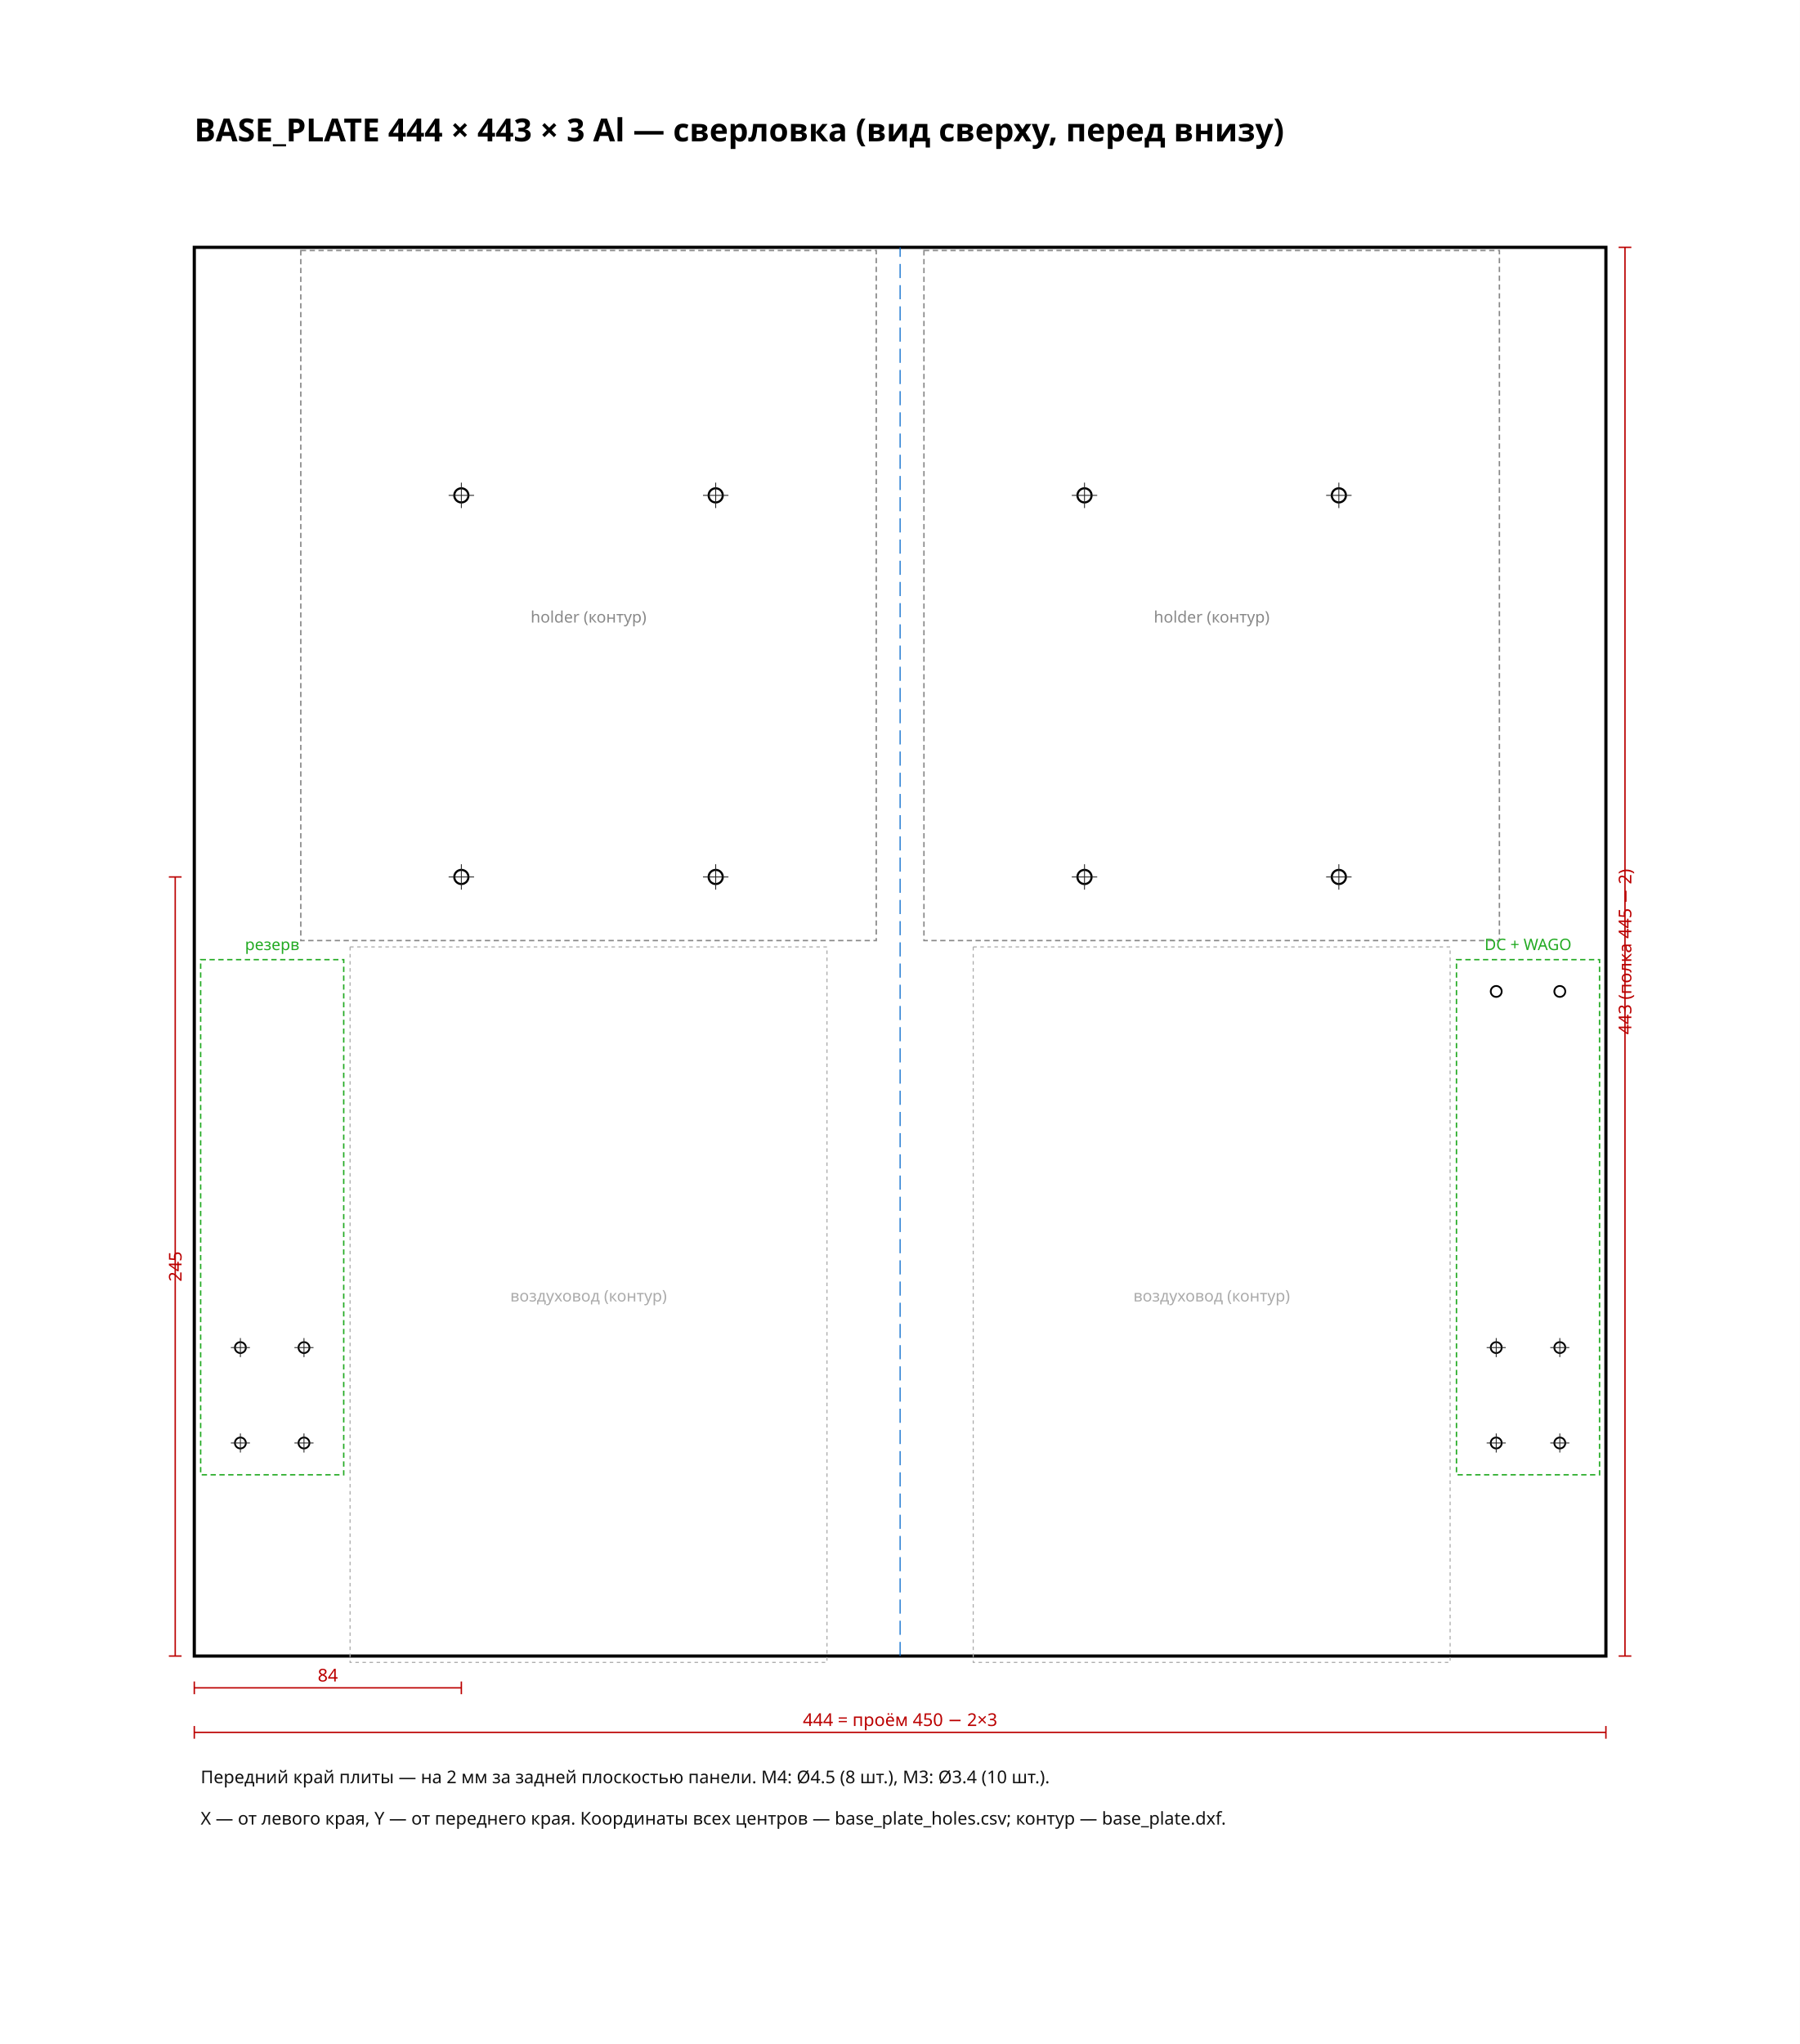
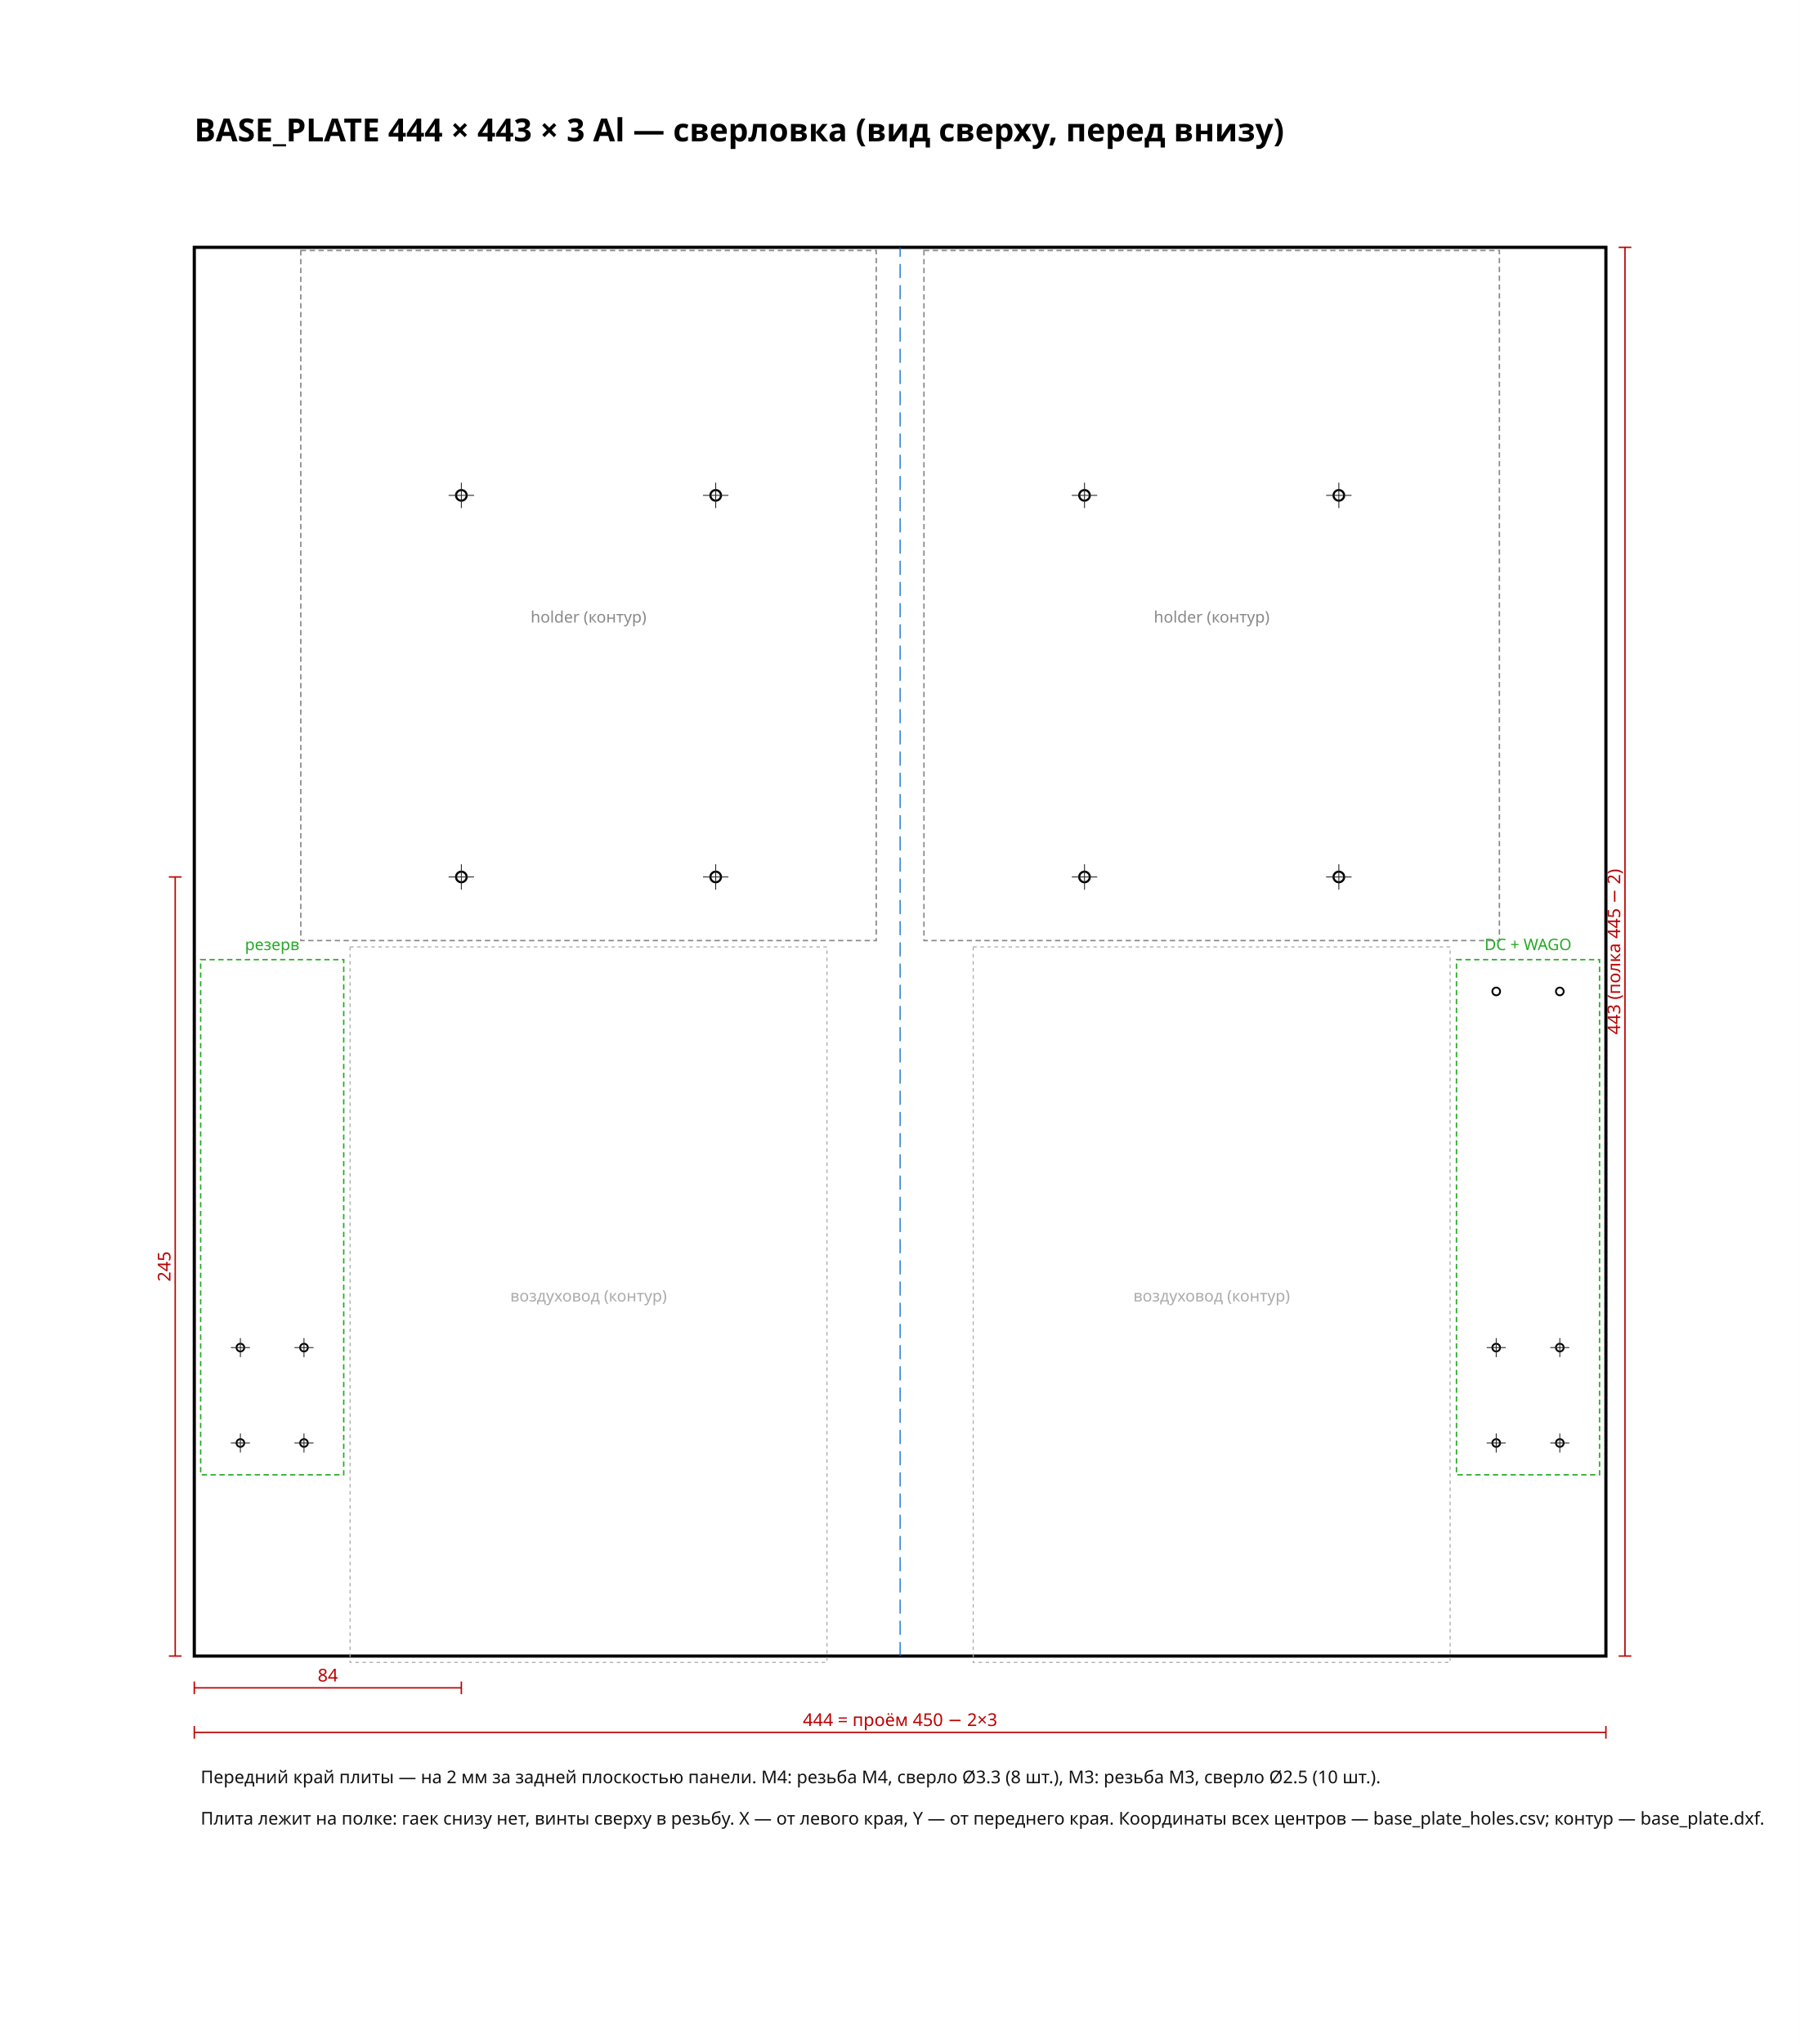
<svg xmlns="http://www.w3.org/2000/svg" width="1019" height="1157" viewBox="0 0 1019 1157">
  <rect width="100%" height="100%" fill="#fff" />
  <text x="110" y="80" font-size="18" font-family="sans-serif" font-weight="bold">BASE_PLATE 444 × 443 × 3 Al — сверловка (вид сверху, перед внизу)</text>
  <rect x="110.0" y="140.0" width="799.2" height="797.4" stroke="#000" fill="none" stroke-width="1.8" />
  <line x1="509.6" y1="937.4" x2="509.6" y2="140.0" stroke="#06c" stroke-width="0.6" stroke-dasharray="8,4" />
  <rect x="170.3" y="141.8" width="325.8" height="390.6" stroke="#888" fill="none" stroke-width="0.8" stroke-dasharray="3,2" />
  <rect x="198.2" y="536.0" width="270.0" height="405.0" stroke="#aaa" fill="none" stroke-width="0.6" stroke-dasharray="2,2" />
  <text x="333.2" y="352.4" font-size="9" font-family="sans-serif" text-anchor="middle" fill="#888">holder (контур)</text>
  <text x="333.2" y="736.7" font-size="9" font-family="sans-serif" text-anchor="middle" fill="#aaa">воздуховод (контур)</text>
  <rect x="523.1" y="141.8" width="325.8" height="390.6" stroke="#888" fill="none" stroke-width="0.8" stroke-dasharray="3,2" />
  <rect x="551.0" y="536.0" width="270.0" height="405.0" stroke="#aaa" fill="none" stroke-width="0.6" stroke-dasharray="2,2" />
  <text x="686.0" y="352.4" font-size="9" font-family="sans-serif" text-anchor="middle" fill="#888">holder (контур)</text>
  <text x="686.0" y="736.7" font-size="9" font-family="sans-serif" text-anchor="middle" fill="#aaa">воздуховод (контур)</text>
-   <circle cx="261.2" cy="496.4" r="4.0" stroke="#000" fill="none" stroke-width="1.2" />
+   <circle cx="261.2" cy="496.4" r="3.0" stroke="#000" fill="none" stroke-width="1.2" />
  <line x1="254.0" y1="496.4" x2="268.4" y2="496.4" stroke="#222" stroke-width="0.5" />
  <line x1="261.2" y1="503.6" x2="261.2" y2="489.2" stroke="#222" stroke-width="0.5" />
-   <circle cx="261.2" cy="280.4" r="4.0" stroke="#000" fill="none" stroke-width="1.2" />
+   <circle cx="261.2" cy="280.4" r="3.0" stroke="#000" fill="none" stroke-width="1.2" />
  <line x1="254.0" y1="280.4" x2="268.4" y2="280.4" stroke="#222" stroke-width="0.5" />
  <line x1="261.2" y1="287.6" x2="261.2" y2="273.2" stroke="#222" stroke-width="0.5" />
-   <circle cx="405.2" cy="496.4" r="4.0" stroke="#000" fill="none" stroke-width="1.2" />
+   <circle cx="405.2" cy="496.4" r="3.0" stroke="#000" fill="none" stroke-width="1.2" />
  <line x1="398.0" y1="496.4" x2="412.4" y2="496.4" stroke="#222" stroke-width="0.5" />
  <line x1="405.2" y1="503.6" x2="405.2" y2="489.2" stroke="#222" stroke-width="0.5" />
-   <circle cx="405.2" cy="280.4" r="4.0" stroke="#000" fill="none" stroke-width="1.2" />
+   <circle cx="405.2" cy="280.4" r="3.0" stroke="#000" fill="none" stroke-width="1.2" />
  <line x1="398.0" y1="280.4" x2="412.4" y2="280.4" stroke="#222" stroke-width="0.5" />
  <line x1="405.2" y1="287.6" x2="405.2" y2="273.2" stroke="#222" stroke-width="0.5" />
-   <circle cx="614.0" cy="496.4" r="4.0" stroke="#000" fill="none" stroke-width="1.2" />
+   <circle cx="614.0" cy="496.4" r="3.0" stroke="#000" fill="none" stroke-width="1.2" />
  <line x1="606.8" y1="496.4" x2="621.2" y2="496.4" stroke="#222" stroke-width="0.5" />
  <line x1="614.0" y1="503.6" x2="614.0" y2="489.2" stroke="#222" stroke-width="0.5" />
-   <circle cx="614.0" cy="280.4" r="4.0" stroke="#000" fill="none" stroke-width="1.2" />
+   <circle cx="614.0" cy="280.4" r="3.0" stroke="#000" fill="none" stroke-width="1.2" />
  <line x1="606.8" y1="280.4" x2="621.2" y2="280.4" stroke="#222" stroke-width="0.5" />
  <line x1="614.0" y1="287.6" x2="614.0" y2="273.2" stroke="#222" stroke-width="0.5" />
-   <circle cx="758.0" cy="496.4" r="4.0" stroke="#000" fill="none" stroke-width="1.2" />
+   <circle cx="758.0" cy="496.4" r="3.0" stroke="#000" fill="none" stroke-width="1.2" />
  <line x1="750.8" y1="496.4" x2="765.2" y2="496.4" stroke="#222" stroke-width="0.5" />
  <line x1="758.0" y1="503.6" x2="758.0" y2="489.2" stroke="#222" stroke-width="0.5" />
-   <circle cx="758.0" cy="280.4" r="4.0" stroke="#000" fill="none" stroke-width="1.2" />
+   <circle cx="758.0" cy="280.4" r="3.0" stroke="#000" fill="none" stroke-width="1.2" />
  <line x1="750.8" y1="280.4" x2="765.2" y2="280.4" stroke="#222" stroke-width="0.5" />
  <line x1="758.0" y1="287.6" x2="758.0" y2="273.2" stroke="#222" stroke-width="0.5" />
-   <circle cx="172.1" cy="816.8" r="3.1" stroke="#000" fill="none" stroke-width="1.0" />
+   <circle cx="172.1" cy="816.8" r="2.2" stroke="#000" fill="none" stroke-width="1.0" />
  <line x1="166.7" y1="816.8" x2="177.5" y2="816.8" stroke="#222" stroke-width="0.5" />
  <line x1="172.1" y1="822.2" x2="172.1" y2="811.4" stroke="#222" stroke-width="0.5" />
-   <circle cx="172.1" cy="762.8" r="3.1" stroke="#000" fill="none" stroke-width="1.0" />
+   <circle cx="172.1" cy="762.8" r="2.2" stroke="#000" fill="none" stroke-width="1.0" />
  <line x1="166.7" y1="762.8" x2="177.5" y2="762.8" stroke="#222" stroke-width="0.5" />
  <line x1="172.1" y1="768.2" x2="172.1" y2="757.4" stroke="#222" stroke-width="0.5" />
-   <circle cx="136.1" cy="816.8" r="3.1" stroke="#000" fill="none" stroke-width="1.0" />
+   <circle cx="136.1" cy="816.8" r="2.2" stroke="#000" fill="none" stroke-width="1.0" />
  <line x1="130.7" y1="816.8" x2="141.5" y2="816.8" stroke="#222" stroke-width="0.5" />
  <line x1="136.1" y1="822.2" x2="136.1" y2="811.4" stroke="#222" stroke-width="0.5" />
-   <circle cx="136.1" cy="762.8" r="3.1" stroke="#000" fill="none" stroke-width="1.0" />
+   <circle cx="136.1" cy="762.8" r="2.2" stroke="#000" fill="none" stroke-width="1.0" />
  <line x1="130.7" y1="762.8" x2="141.5" y2="762.8" stroke="#222" stroke-width="0.5" />
  <line x1="136.1" y1="768.2" x2="136.1" y2="757.4" stroke="#222" stroke-width="0.5" />
-   <circle cx="847.1" cy="816.8" r="3.1" stroke="#000" fill="none" stroke-width="1.0" />
+   <circle cx="847.1" cy="816.8" r="2.2" stroke="#000" fill="none" stroke-width="1.0" />
  <line x1="841.7" y1="816.8" x2="852.5" y2="816.8" stroke="#222" stroke-width="0.5" />
  <line x1="847.1" y1="822.2" x2="847.1" y2="811.4" stroke="#222" stroke-width="0.5" />
-   <circle cx="847.1" cy="762.8" r="3.1" stroke="#000" fill="none" stroke-width="1.0" />
+   <circle cx="847.1" cy="762.8" r="2.2" stroke="#000" fill="none" stroke-width="1.0" />
  <line x1="841.7" y1="762.8" x2="852.5" y2="762.8" stroke="#222" stroke-width="0.5" />
  <line x1="847.1" y1="768.2" x2="847.1" y2="757.4" stroke="#222" stroke-width="0.5" />
-   <circle cx="883.1" cy="816.8" r="3.1" stroke="#000" fill="none" stroke-width="1.0" />
+   <circle cx="883.1" cy="816.8" r="2.2" stroke="#000" fill="none" stroke-width="1.0" />
  <line x1="877.7" y1="816.8" x2="888.5" y2="816.8" stroke="#222" stroke-width="0.5" />
  <line x1="883.1" y1="822.2" x2="883.1" y2="811.4" stroke="#222" stroke-width="0.5" />
-   <circle cx="883.1" cy="762.8" r="3.1" stroke="#000" fill="none" stroke-width="1.0" />
+   <circle cx="883.1" cy="762.8" r="2.2" stroke="#000" fill="none" stroke-width="1.0" />
  <line x1="877.7" y1="762.8" x2="888.5" y2="762.8" stroke="#222" stroke-width="0.5" />
  <line x1="883.1" y1="768.2" x2="883.1" y2="757.4" stroke="#222" stroke-width="0.5" />
-   <circle cx="847.1" cy="561.2" r="3.1" stroke="#000" fill="none" stroke-width="1.0" />
-   <circle cx="883.1" cy="561.2" r="3.1" stroke="#000" fill="none" stroke-width="1.0" />
+   <circle cx="847.1" cy="561.2" r="2.2" stroke="#000" fill="none" stroke-width="1.0" />
+   <circle cx="883.1" cy="561.2" r="2.2" stroke="#000" fill="none" stroke-width="1.0" />
  <rect x="113.6" y="543.2" width="81.0" height="291.6" stroke="#2a2" fill="none" stroke-width="0.8" stroke-dasharray="3,2" />
  <text x="154.1" y="537.8" font-size="9" font-family="sans-serif" text-anchor="middle" fill="#2a2">резерв</text>
  <rect x="824.6" y="543.2" width="81.0" height="291.6" stroke="#2a2" fill="none" stroke-width="0.8" stroke-dasharray="3,2" />
  <text x="865.1" y="537.8" font-size="9" font-family="sans-serif" text-anchor="middle" fill="#2a2">DC + WAGO</text>
  <line x1="110.0" y1="955.4" x2="261.2" y2="955.4" stroke="#b00" stroke-width="0.8" />
  <line x1="110.0" y1="959.0" x2="110.0" y2="951.8" stroke="#b00" stroke-width="0.8" />
  <line x1="261.2" y1="959.0" x2="261.2" y2="951.8" stroke="#b00" stroke-width="0.8" />
  <text x="185.6" y="951.8" font-size="10" font-family="sans-serif" text-anchor="middle" fill="#b00">84</text>
  <line x1="99.2" y1="937.4" x2="99.2" y2="496.4" stroke="#b00" stroke-width="0.8" />
  <line x1="95.6" y1="937.4" x2="102.8" y2="937.4" stroke="#b00" stroke-width="0.8" />
  <line x1="95.6" y1="496.4" x2="102.8" y2="496.4" stroke="#b00" stroke-width="0.8" />
-   <text x="102.8" y="716.9" font-size="10" font-family="sans-serif" text-anchor="middle" fill="#b00" transform="rotate(-90 102.8 716.9)">245</text>
+   <text x="96.5" y="716.9" font-size="10" font-family="sans-serif" text-anchor="middle" fill="#b00" transform="rotate(-90 96.5 716.9)">245</text>
  <line x1="110.0" y1="980.6" x2="909.2" y2="980.6" stroke="#b00" stroke-width="0.8" />
  <line x1="110.0" y1="984.2" x2="110.0" y2="977.0" stroke="#b00" stroke-width="0.8" />
  <line x1="909.2" y1="984.2" x2="909.2" y2="977.0" stroke="#b00" stroke-width="0.8" />
  <text x="509.6" y="977.0" font-size="10" font-family="sans-serif" text-anchor="middle" fill="#b00">444 = проём 450 − 2×3</text>
  <line x1="920.0" y1="937.4" x2="920.0" y2="140.0" stroke="#b00" stroke-width="0.8" />
  <line x1="916.4" y1="937.4" x2="923.6" y2="937.4" stroke="#b00" stroke-width="0.8" />
  <line x1="916.4" y1="140.0" x2="923.6" y2="140.0" stroke="#b00" stroke-width="0.8" />
-   <text x="923.6" y="538.7" font-size="10" font-family="sans-serif" text-anchor="middle" fill="#b00" transform="rotate(-90 923.6 538.7)">443 (полка 445 − 2)</text>
-   <text x="113.6" y="1009.4" font-size="10" font-family="sans-serif" text-anchor="start" fill="#111">Передний край плиты — на 2 мм за задней плоскостью панели. M4: Ø4.5 (8 шт.), M3: Ø3.4 (10 шт.).</text>
-   <text x="113.6" y="1032.8" font-size="10" font-family="sans-serif" text-anchor="start" fill="#111">X — от левого края, Y — от переднего края. Координаты всех центров — base_plate_holes.csv; контур — base_plate.dxf.</text>
+   <text x="917.3" y="538.7" font-size="10" font-family="sans-serif" text-anchor="middle" fill="#b00" transform="rotate(-90 917.3 538.7)">443 (полка 445 − 2)</text>
+   <text x="113.6" y="1009.4" font-size="10" font-family="sans-serif" text-anchor="start" fill="#111">Передний край плиты — на 2 мм за задней плоскостью панели. M4: резьба M4, сверло Ø3.3 (8 шт.), M3: резьба M3, сверло Ø2.5 (10 шт.).</text>
+   <text x="113.6" y="1032.8" font-size="10" font-family="sans-serif" text-anchor="start" fill="#111">Плита лежит на полке: гаек снизу нет, винты сверху в резьбу. X — от левого края, Y — от переднего края. Координаты всех центров — base_plate_holes.csv; контур — base_plate.dxf.</text>
</svg>
